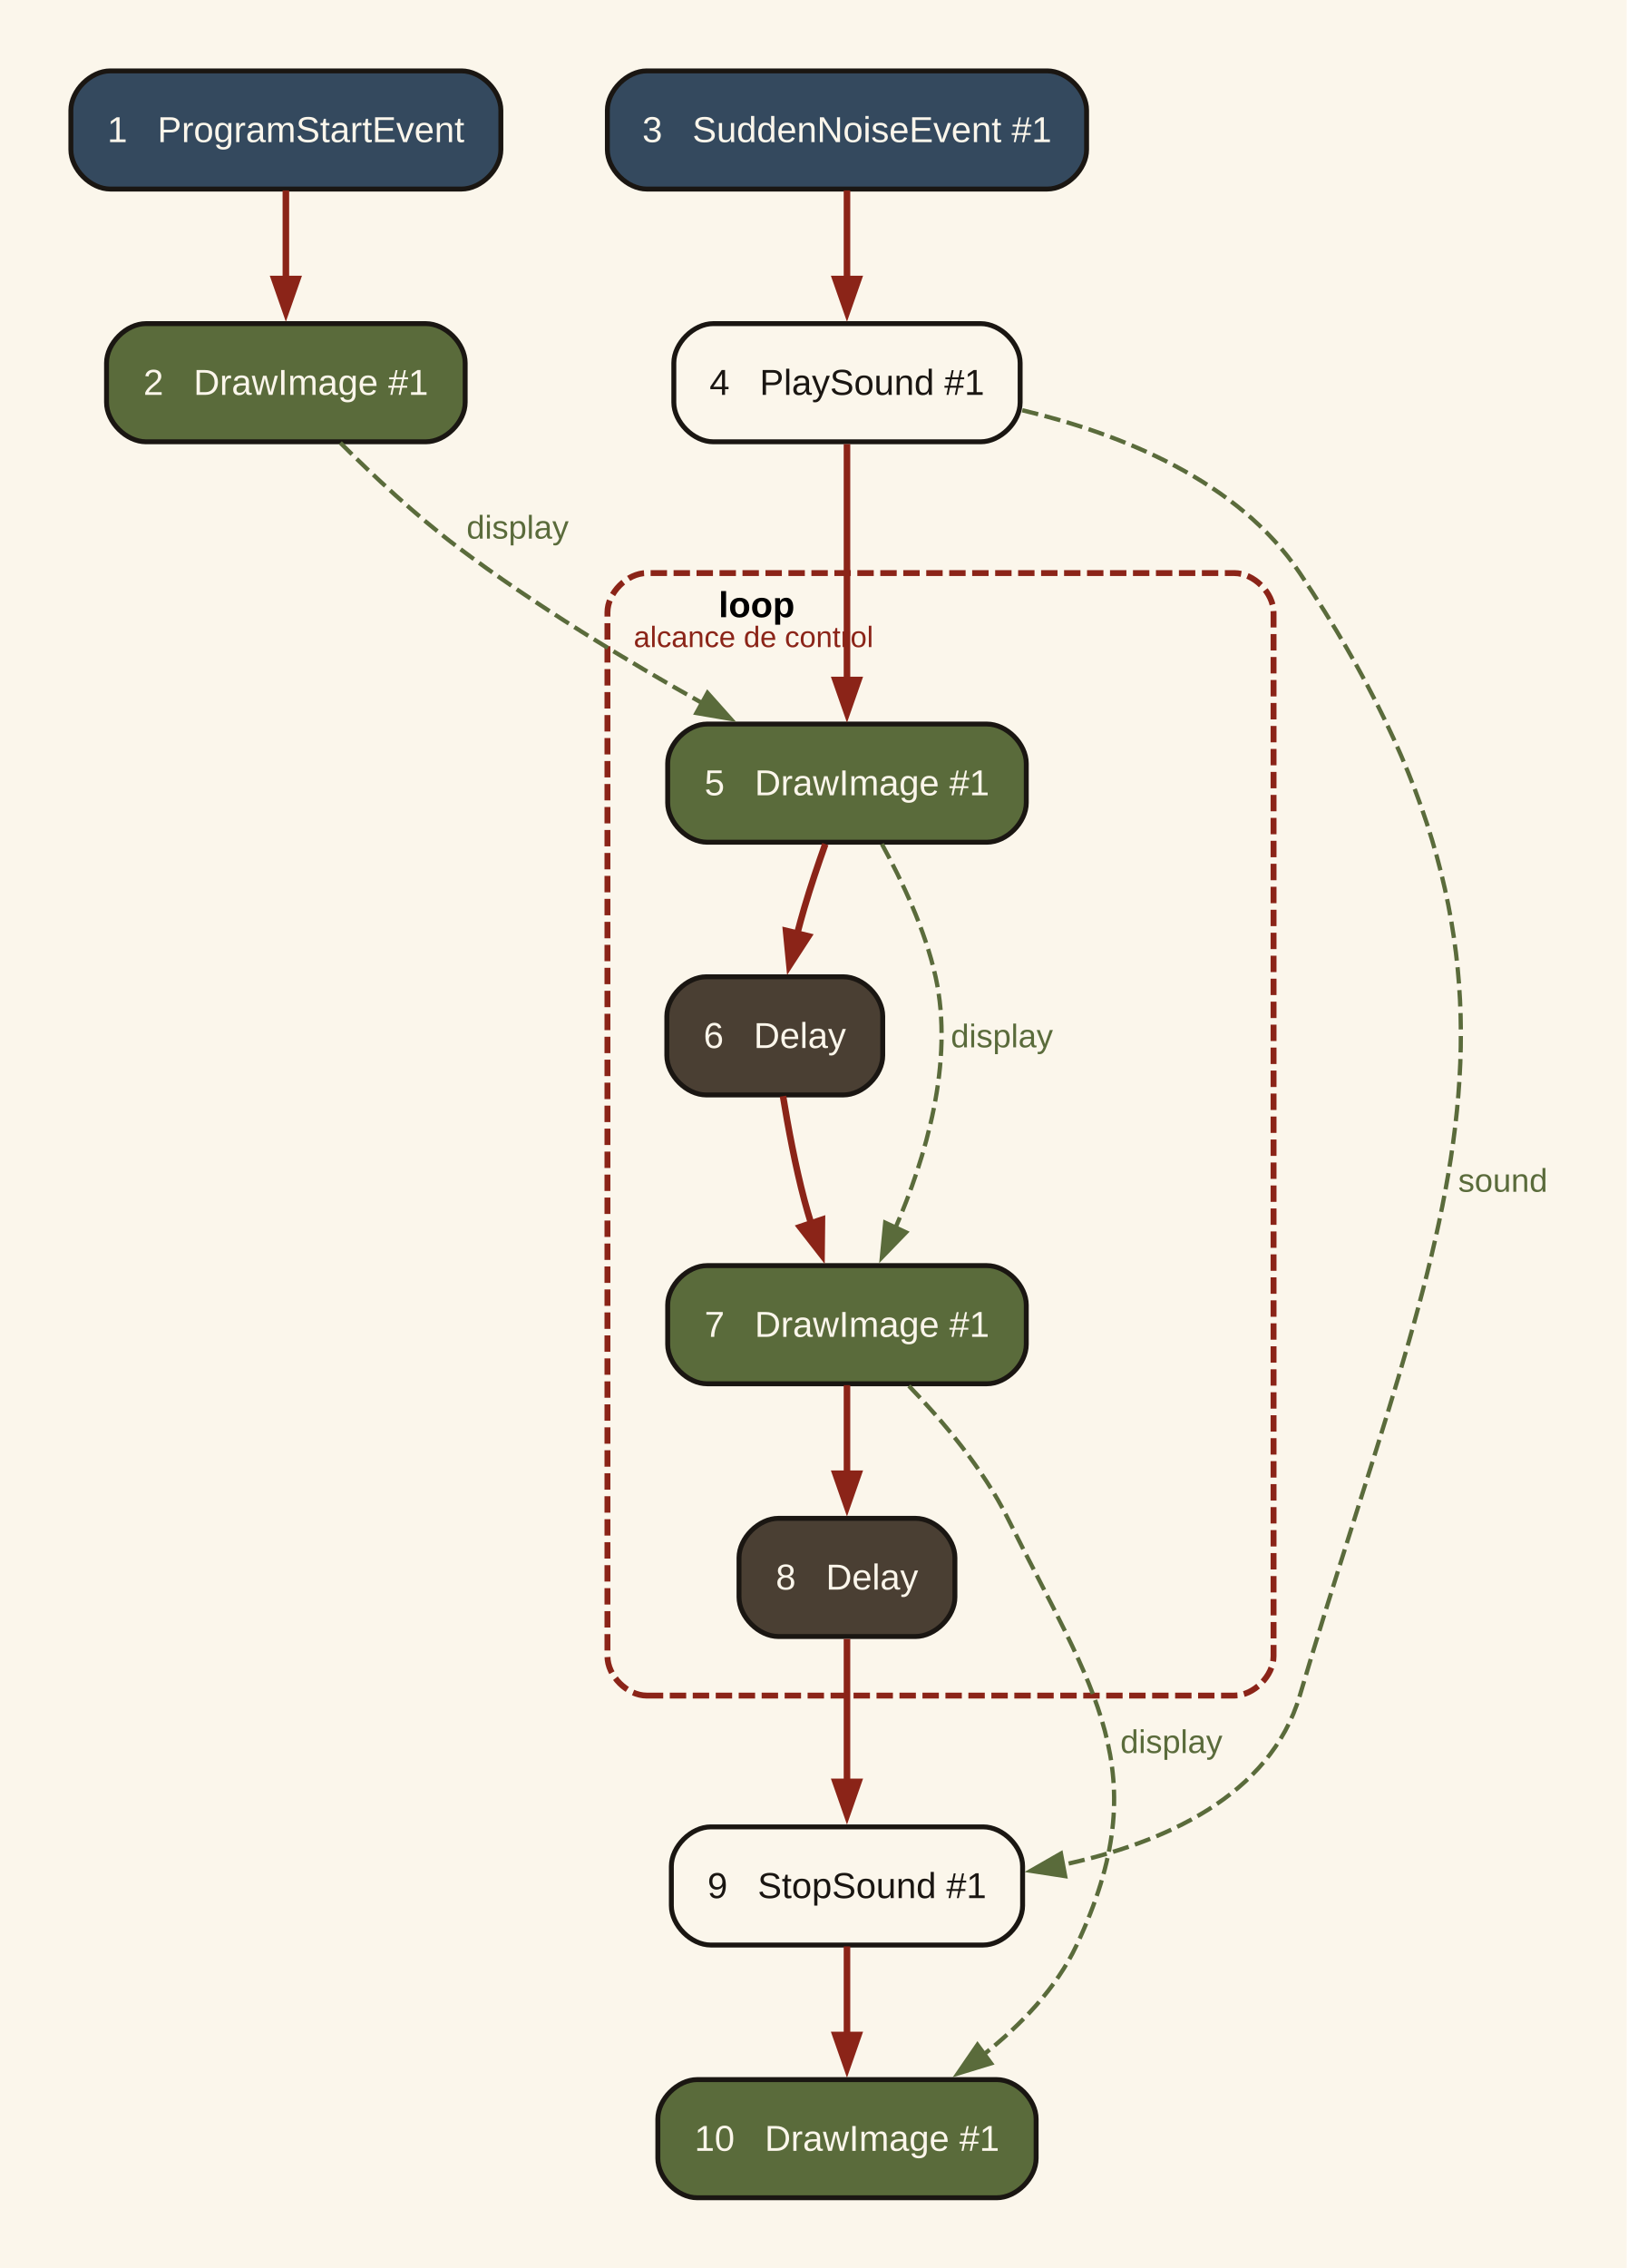
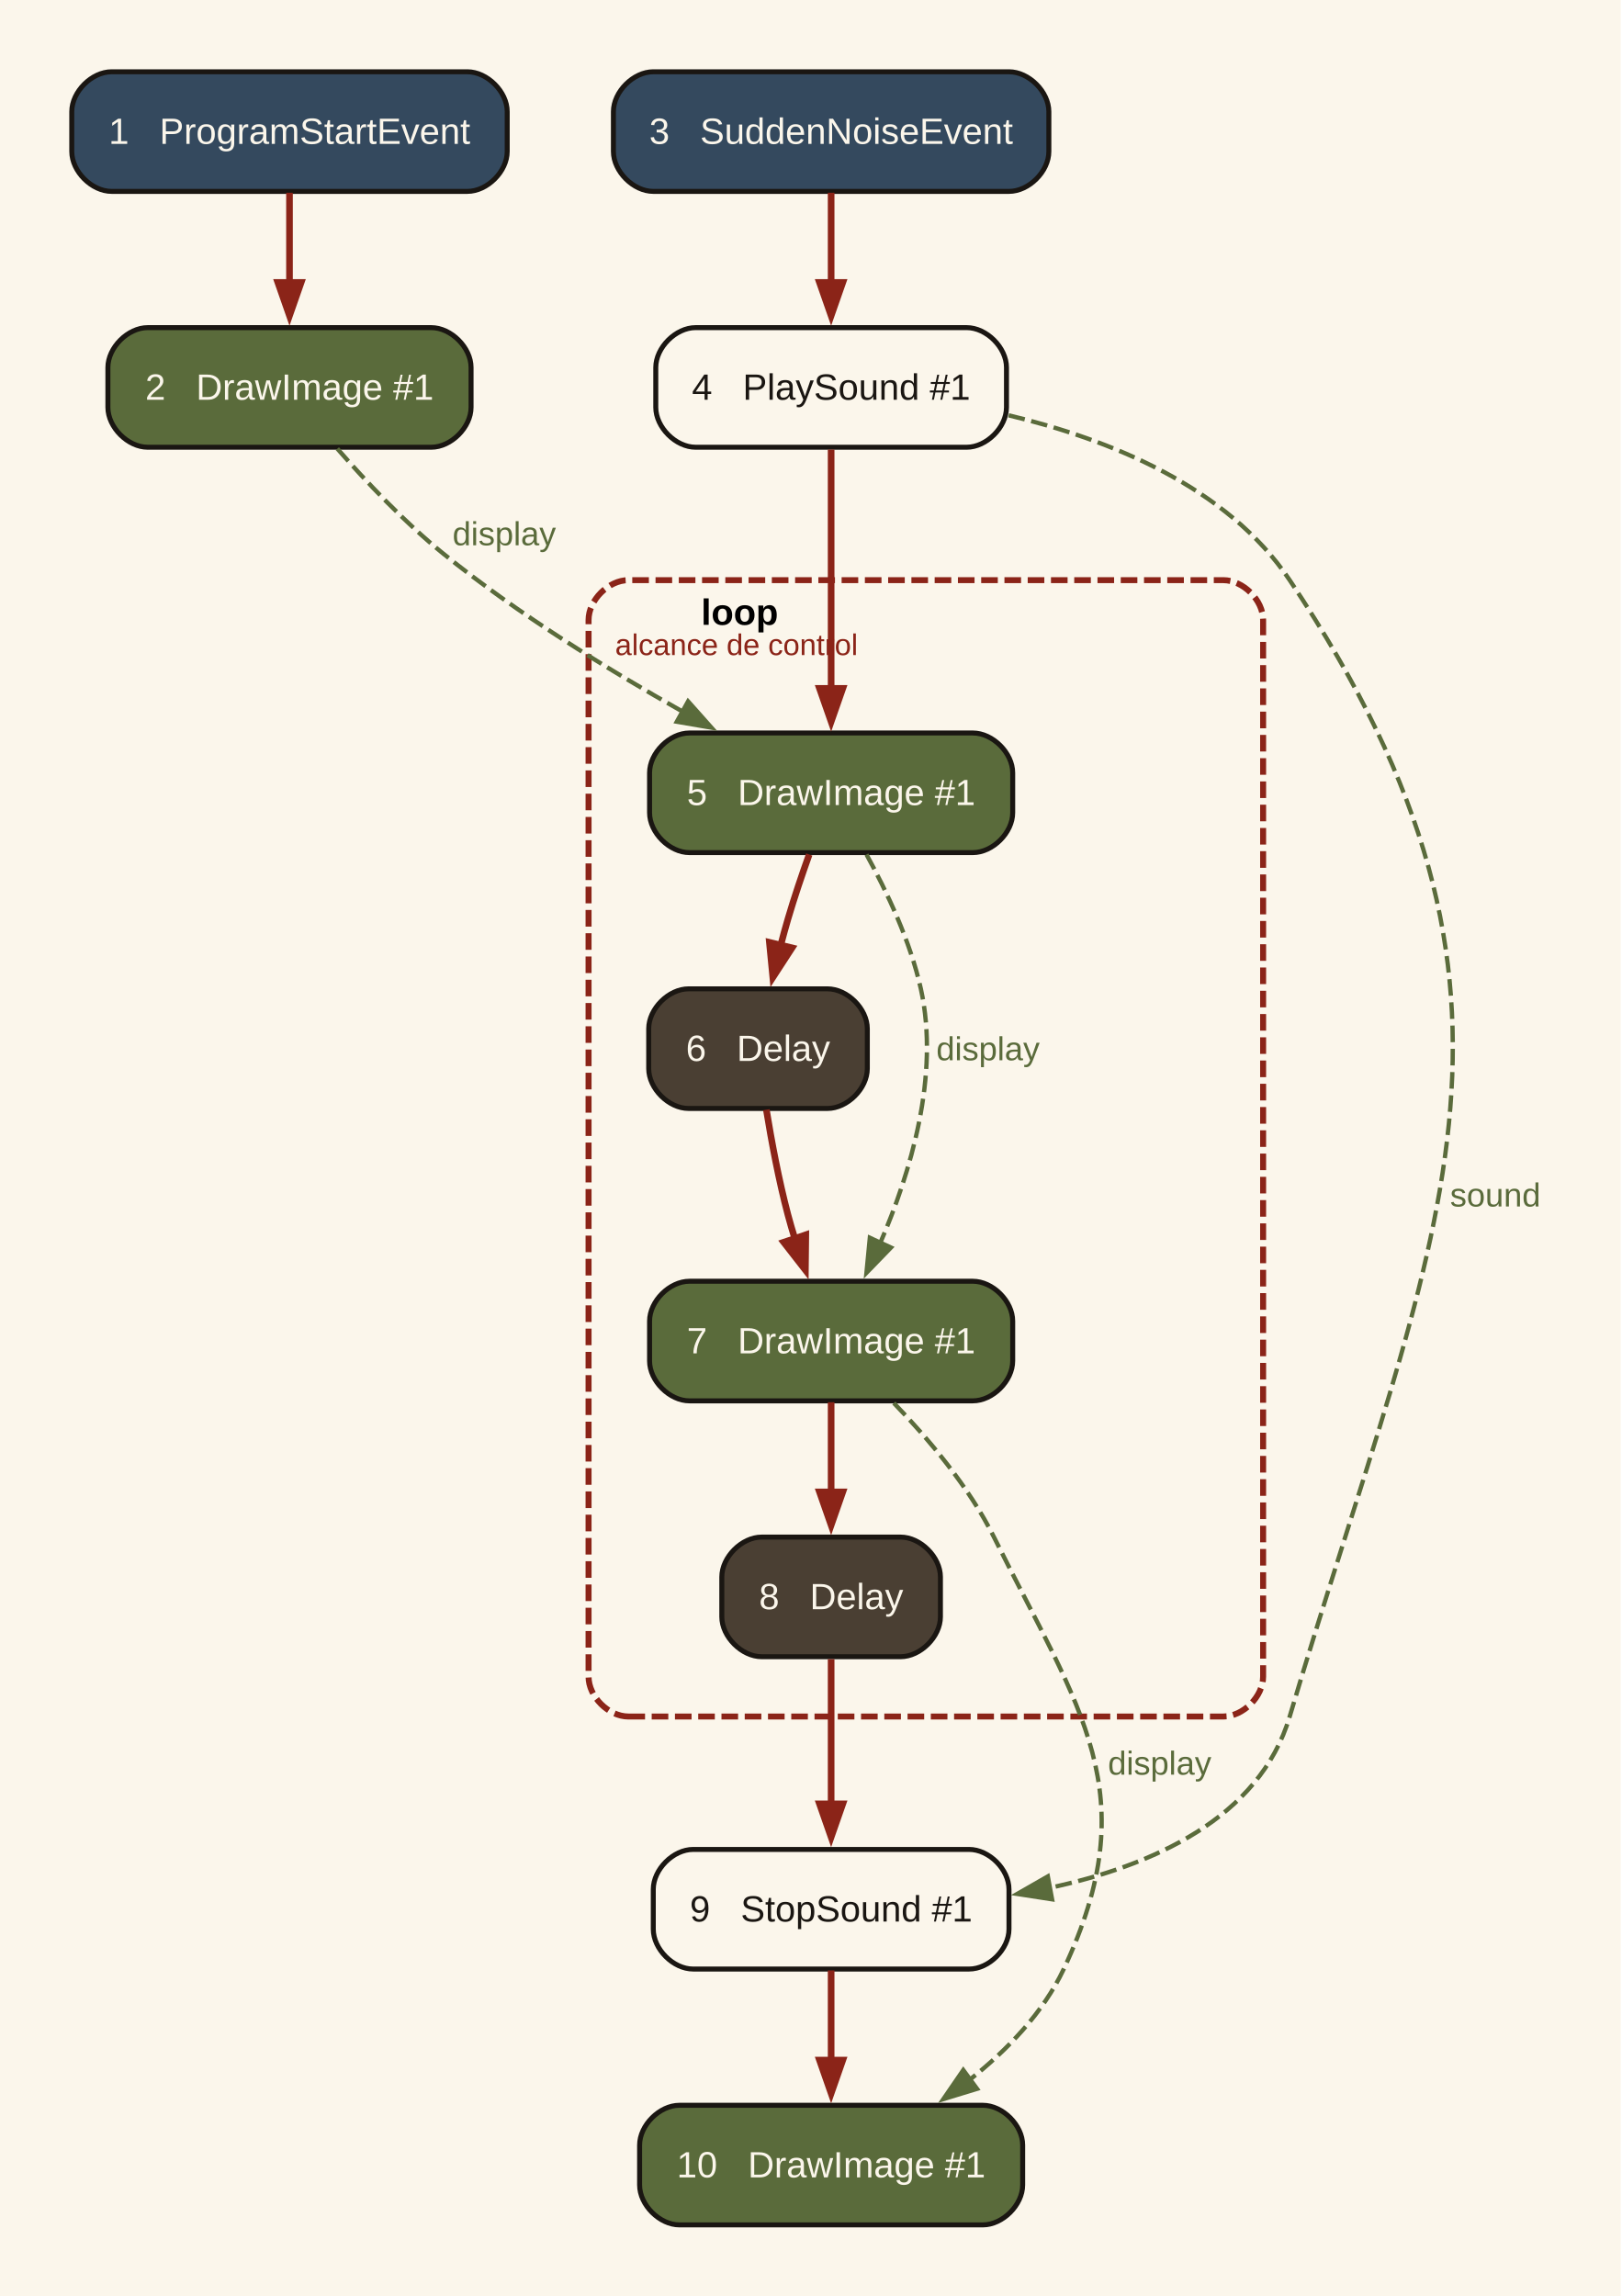
- <svg xmlns="http://www.w3.org/2000/svg" width="496pt" height="691pt" viewBox="0.00 0.00 496.00 691.00">
+ <svg xmlns="http://www.w3.org/2000/svg" width="488pt" height="691pt" viewBox="0.00 0.00 488.00 691.00">
  <g id="graph0" class="graph" transform="scale(1 1) rotate(0) translate(21.6 669.6)">
-     <polygon fill="#fbf6eb" stroke="none" points="-21.6,21.6 -21.6,-669.6 474.13,-669.6 474.13,21.6 -21.6,21.6" />
+     <polygon fill="#fbf6eb" stroke="none" points="-21.6,21.6 -21.6,-669.6 466.13,-669.6 466.13,21.6 -21.6,21.6" />
    <g id="clust1" class="cluster">
-       <path fill="#fbf6eb" stroke="#8b2418" stroke-width="1.8" stroke-dasharray="5,2" d="M175.52,-153C175.52,-153 354.52,-153 354.52,-153 360.52,-153 366.52,-159 366.52,-165 366.52,-165 366.52,-483 366.52,-483 366.52,-489 360.52,-495 354.52,-495 354.52,-495 175.52,-495 175.52,-495 169.52,-495 163.52,-489 163.52,-483 163.52,-483 163.52,-165 163.52,-165 163.52,-159 169.52,-153 175.52,-153" />
-       <text xml:space="preserve" text-anchor="start" x="197.39" y="-481.55" font-family="Arial" font-weight="bold" font-size="11.00">loop</text>
-       <text xml:space="preserve" text-anchor="start" x="171.52" y="-472.45" font-family="Arial" font-size="9.00" fill="#8b2418">alcance de control</text>
+       <path fill="#fbf6eb" stroke="#8b2418" stroke-width="1.8" stroke-dasharray="5,2" d="M167.52,-153C167.52,-153 346.52,-153 346.52,-153 352.52,-153 358.52,-159 358.52,-165 358.52,-165 358.52,-483 358.52,-483 358.52,-489 352.52,-495 346.52,-495 346.52,-495 167.52,-495 167.52,-495 161.52,-495 155.52,-489 155.52,-483 155.52,-483 155.52,-165 155.52,-165 155.52,-159 161.52,-153 167.52,-153" />
+       <text xml:space="preserve" text-anchor="start" x="189.39" y="-481.55" font-family="Arial" font-weight="bold" font-size="11.00">loop</text>
+       <text xml:space="preserve" text-anchor="start" x="163.52" y="-472.45" font-family="Arial" font-size="9.00" fill="#8b2418">alcance de control</text>
    </g>
    <g id="node1" class="node">
      <path fill="#34495e" stroke="#1a1612" stroke-width="1.5" d="M119.04,-648C119.04,-648 12,-648 12,-648 6,-648 0,-642 0,-636 0,-636 0,-624 0,-624 0,-618 6,-612 12,-612 12,-612 119.04,-612 119.04,-612 125.04,-612 131.04,-618 131.04,-624 131.04,-624 131.04,-636 131.04,-636 131.04,-642 125.04,-648 119.04,-648" />
      <text xml:space="preserve" text-anchor="middle" x="65.52" y="-626.3" font-family="Arial" font-size="11.00" fill="#fbf6eb">1   ProgramStartEvent</text>
    </g>
    <g id="node2" class="node">
      <path fill="#5a6b3b" stroke="#1a1612" stroke-width="1.5" d="M108.16,-571C108.16,-571 22.87,-571 22.87,-571 16.87,-571 10.87,-565 10.87,-559 10.87,-559 10.87,-547 10.87,-547 10.87,-541 16.87,-535 22.87,-535 22.87,-535 108.16,-535 108.16,-535 114.16,-535 120.16,-541 120.16,-547 120.16,-547 120.16,-559 120.16,-559 120.16,-565 114.16,-571 108.16,-571" />
      <text xml:space="preserve" text-anchor="middle" x="65.52" y="-549.3" font-family="Arial" font-size="11.00" fill="#fbf6eb">2   DrawImage #1</text>
    </g>
    <g id="edge1" class="edge">
      <path fill="none" stroke="#8b2418" stroke-width="2" d="M65.52,-611.6C65.52,-603.52 65.52,-593.67 65.52,-584.42" />
      <polygon fill="#8b2418" stroke="#8b2418" stroke-width="2" points="69.02,-584.59 65.52,-574.59 62.02,-584.59 69.02,-584.59" />
    </g>
    <g id="node7" class="node">
-       <path fill="#5a6b3b" stroke="#1a1612" stroke-width="1.5" d="M279.16,-449C279.16,-449 193.88,-449 193.88,-449 187.88,-449 181.88,-443 181.88,-437 181.88,-437 181.88,-425 181.88,-425 181.88,-419 187.88,-413 193.88,-413 193.88,-413 279.16,-413 279.16,-413 285.16,-413 291.16,-419 291.16,-425 291.16,-425 291.16,-437 291.16,-437 291.16,-443 285.16,-449 279.16,-449" />
-       <text xml:space="preserve" text-anchor="middle" x="236.52" y="-427.3" font-family="Arial" font-size="11.00" fill="#fbf6eb">5   DrawImage #1</text>
+       <path fill="#5a6b3b" stroke="#1a1612" stroke-width="1.5" d="M271.16,-449C271.16,-449 185.88,-449 185.88,-449 179.88,-449 173.88,-443 173.88,-437 173.88,-437 173.88,-425 173.88,-425 173.88,-419 179.88,-413 185.88,-413 185.88,-413 271.16,-413 271.16,-413 277.16,-413 283.16,-419 283.16,-425 283.16,-425 283.16,-437 283.16,-437 283.16,-443 277.16,-449 271.16,-449" />
+       <text xml:space="preserve" text-anchor="middle" x="228.52" y="-427.3" font-family="Arial" font-size="11.00" fill="#fbf6eb">5   DrawImage #1</text>
    </g>
    <g id="edge2" class="edge">
-       <path fill="none" stroke="#5a6b3b" stroke-width="1.3" stroke-dasharray="5,2" d="M82.11,-534.69C92,-524.83 105.06,-512.58 117.77,-503 141.3,-485.25 169.56,-468.21 192.6,-455.27" />
-       <polygon fill="#5a6b3b" stroke="#5a6b3b" stroke-width="1.3" points="194.02,-458.49 201.07,-450.58 190.63,-452.36 194.02,-458.49" />
-       <text xml:space="preserve" text-anchor="middle" x="136.14" y="-505.5" font-family="Arial" font-size="10.00" fill="#5a6b3b"> display </text>
+       <path fill="none" stroke="#5a6b3b" stroke-width="1.3" stroke-dasharray="5,2" d="M79.92,-534.56C88.57,-524.67 100.13,-512.42 111.77,-503 134.06,-484.96 161.32,-468.13 183.9,-455.39" />
+       <polygon fill="#5a6b3b" stroke="#5a6b3b" stroke-width="1.3" points="185.47,-458.52 192.51,-450.61 182.07,-452.4 185.47,-458.52" />
+       <text xml:space="preserve" text-anchor="middle" x="130.14" y="-505.5" font-family="Arial" font-size="10.00" fill="#5a6b3b"> display </text>
    </g>
    <g id="node3" class="node">
-       <path fill="#34495e" stroke="#1a1612" stroke-width="1.5" d="M297.54,-648C297.54,-648 175.5,-648 175.5,-648 169.5,-648 163.5,-642 163.5,-636 163.5,-636 163.5,-624 163.5,-624 163.5,-618 169.5,-612 175.5,-612 175.5,-612 297.54,-612 297.54,-612 303.54,-612 309.54,-618 309.54,-624 309.54,-624 309.54,-636 309.54,-636 309.54,-642 303.54,-648 297.54,-648" />
-       <text xml:space="preserve" text-anchor="middle" x="236.52" y="-626.3" font-family="Arial" font-size="11.00" fill="#fbf6eb">3   SuddenNoiseEvent #1</text>
+       <path fill="#34495e" stroke="#1a1612" stroke-width="1.5" d="M282.04,-648C282.04,-648 175,-648 175,-648 169,-648 163,-642 163,-636 163,-636 163,-624 163,-624 163,-618 169,-612 175,-612 175,-612 282.04,-612 282.04,-612 288.04,-612 294.04,-618 294.04,-624 294.04,-624 294.04,-636 294.04,-636 294.04,-642 288.04,-648 282.04,-648" />
+       <text xml:space="preserve" text-anchor="middle" x="228.52" y="-626.3" font-family="Arial" font-size="11.00" fill="#fbf6eb">3   SuddenNoiseEvent</text>
    </g>
    <g id="node4" class="node">
-       <path fill="#fbf6eb" stroke="#1a1612" stroke-width="1.5" d="M277.29,-571C277.29,-571 195.75,-571 195.75,-571 189.75,-571 183.75,-565 183.75,-559 183.75,-559 183.75,-547 183.75,-547 183.75,-541 189.75,-535 195.75,-535 195.75,-535 277.29,-535 277.29,-535 283.29,-535 289.29,-541 289.29,-547 289.29,-547 289.29,-559 289.29,-559 289.29,-565 283.29,-571 277.29,-571" />
-       <text xml:space="preserve" text-anchor="middle" x="236.52" y="-549.3" font-family="Arial" font-size="11.00" fill="#1a1612">4   PlaySound #1</text>
+       <path fill="#fbf6eb" stroke="#1a1612" stroke-width="1.5" d="M269.29,-571C269.29,-571 187.75,-571 187.75,-571 181.75,-571 175.75,-565 175.75,-559 175.75,-559 175.75,-547 175.75,-547 175.75,-541 181.75,-535 187.75,-535 187.75,-535 269.29,-535 269.29,-535 275.29,-535 281.29,-541 281.29,-547 281.29,-547 281.29,-559 281.29,-559 281.29,-565 275.29,-571 269.29,-571" />
+       <text xml:space="preserve" text-anchor="middle" x="228.52" y="-549.3" font-family="Arial" font-size="11.00" fill="#1a1612">4   PlaySound #1</text>
    </g>
    <g id="edge3" class="edge">
-       <path fill="none" stroke="#8b2418" stroke-width="2" d="M236.52,-611.6C236.52,-603.52 236.52,-593.67 236.52,-584.42" />
-       <polygon fill="#8b2418" stroke="#8b2418" stroke-width="2" points="240.02,-584.59 236.52,-574.59 233.02,-584.59 240.02,-584.59" />
+       <path fill="none" stroke="#8b2418" stroke-width="2" d="M228.52,-611.6C228.52,-603.52 228.52,-593.67 228.52,-584.42" />
+       <polygon fill="#8b2418" stroke="#8b2418" stroke-width="2" points="232.02,-584.59 228.52,-574.59 225.02,-584.59 232.02,-584.59" />
    </g>
    <g id="node5" class="node">
-       <path fill="#fbf6eb" stroke="#1a1612" stroke-width="1.5" d="M278.04,-113C278.04,-113 195,-113 195,-113 189,-113 183,-107 183,-101 183,-101 183,-89 183,-89 183,-83 189,-77 195,-77 195,-77 278.04,-77 278.04,-77 284.04,-77 290.04,-83 290.04,-89 290.04,-89 290.04,-101 290.04,-101 290.04,-107 284.04,-113 278.04,-113" />
-       <text xml:space="preserve" text-anchor="middle" x="236.52" y="-91.3" font-family="Arial" font-size="11.00" fill="#1a1612">9   StopSound #1</text>
+       <path fill="#fbf6eb" stroke="#1a1612" stroke-width="1.5" d="M270.04,-113C270.04,-113 187,-113 187,-113 181,-113 175,-107 175,-101 175,-101 175,-89 175,-89 175,-83 181,-77 187,-77 187,-77 270.04,-77 270.04,-77 276.04,-77 282.04,-83 282.04,-89 282.04,-89 282.04,-101 282.04,-101 282.04,-107 276.04,-113 270.04,-113" />
+       <text xml:space="preserve" text-anchor="middle" x="228.52" y="-91.3" font-family="Arial" font-size="11.00" fill="#1a1612">9   StopSound #1</text>
    </g>
    <g id="edge5" class="edge">
-       <path fill="none" stroke="#5a6b3b" stroke-width="1.3" stroke-dasharray="5,2" d="M289.94,-544.61C320.22,-537.38 355.71,-523.12 374.52,-495 459.03,-368.66 417.72,-298.73 374.52,-153 365.43,-122.34 333.06,-108 301.96,-101.36" />
-       <polygon fill="#5a6b3b" stroke="#5a6b3b" stroke-width="1.3" points="303.01,-97.99 292.53,-99.61 301.73,-104.88 303.01,-97.99" />
-       <text xml:space="preserve" text-anchor="middle" x="436.41" y="-306.5" font-family="Arial" font-size="10.00" fill="#5a6b3b"> sound </text>
+       <path fill="none" stroke="#5a6b3b" stroke-width="1.3" stroke-dasharray="5,2" d="M281.94,-544.61C312.22,-537.38 347.71,-523.12 366.52,-495 451.03,-368.66 409.72,-298.73 366.52,-153 357.43,-122.34 325.06,-108 293.96,-101.36" />
+       <polygon fill="#5a6b3b" stroke="#5a6b3b" stroke-width="1.3" points="295.01,-97.99 284.53,-99.61 293.73,-104.88 295.01,-97.99" />
+       <text xml:space="preserve" text-anchor="middle" x="428.41" y="-306.5" font-family="Arial" font-size="10.00" fill="#5a6b3b"> sound </text>
    </g>
    <g id="edge4" class="edge">
-       <path fill="none" stroke="#8b2418" stroke-width="2" d="M236.52,-534.29C236.52,-515.4 236.52,-485.11 236.52,-462.39" />
-       <polygon fill="#8b2418" stroke="#8b2418" stroke-width="2" points="240.02,-462.42 236.52,-452.42 233.02,-462.42 240.02,-462.42" />
+       <path fill="none" stroke="#8b2418" stroke-width="2" d="M228.52,-534.29C228.52,-515.4 228.52,-485.11 228.52,-462.39" />
+       <polygon fill="#8b2418" stroke="#8b2418" stroke-width="2" points="232.02,-462.42 228.52,-452.42 225.02,-462.42 232.02,-462.42" />
    </g>
    <g id="node6" class="node">
-       <path fill="#5a6b3b" stroke="#1a1612" stroke-width="1.5" d="M282.16,-36C282.16,-36 190.88,-36 190.88,-36 184.88,-36 178.88,-30 178.88,-24 178.88,-24 178.88,-12 178.88,-12 178.88,-6 184.88,0 190.88,0 190.88,0 282.16,0 282.16,0 288.16,0 294.16,-6 294.16,-12 294.16,-12 294.16,-24 294.16,-24 294.16,-30 288.16,-36 282.16,-36" />
-       <text xml:space="preserve" text-anchor="middle" x="236.52" y="-14.3" font-family="Arial" font-size="11.00" fill="#fbf6eb">10   DrawImage #1</text>
+       <path fill="#5a6b3b" stroke="#1a1612" stroke-width="1.5" d="M274.16,-36C274.16,-36 182.88,-36 182.88,-36 176.88,-36 170.88,-30 170.88,-24 170.88,-24 170.88,-12 170.88,-12 170.88,-6 176.88,0 182.88,0 182.88,0 274.16,0 274.16,0 280.16,0 286.16,-6 286.16,-12 286.16,-12 286.16,-24 286.16,-24 286.16,-30 280.16,-36 274.16,-36" />
+       <text xml:space="preserve" text-anchor="middle" x="228.52" y="-14.3" font-family="Arial" font-size="11.00" fill="#fbf6eb">10   DrawImage #1</text>
    </g>
    <g id="edge12" class="edge">
-       <path fill="none" stroke="#8b2418" stroke-width="2" d="M236.52,-76.6C236.52,-68.52 236.52,-58.67 236.52,-49.42" />
-       <polygon fill="#8b2418" stroke="#8b2418" stroke-width="2" points="240.02,-49.59 236.52,-39.59 233.02,-49.59 240.02,-49.59" />
+       <path fill="none" stroke="#8b2418" stroke-width="2" d="M228.52,-76.6C228.52,-68.52 228.52,-58.67 228.52,-49.42" />
+       <polygon fill="#8b2418" stroke="#8b2418" stroke-width="2" points="232.02,-49.59 228.52,-39.59 225.02,-49.59 232.02,-49.59" />
    </g>
    <g id="node8" class="node">
-       <path fill="#4a3f33" stroke="#1a1612" stroke-width="1.5" d="M235.41,-372C235.41,-372 193.62,-372 193.62,-372 187.62,-372 181.62,-366 181.62,-360 181.62,-360 181.62,-348 181.62,-348 181.62,-342 187.62,-336 193.62,-336 193.62,-336 235.41,-336 235.41,-336 241.41,-336 247.41,-342 247.41,-348 247.41,-348 247.41,-360 247.41,-360 247.41,-366 241.41,-372 235.41,-372" />
-       <text xml:space="preserve" text-anchor="middle" x="214.52" y="-350.3" font-family="Arial" font-size="11.00" fill="#fbf6eb">6   Delay</text>
+       <path fill="#4a3f33" stroke="#1a1612" stroke-width="1.5" d="M227.41,-372C227.41,-372 185.62,-372 185.62,-372 179.62,-372 173.62,-366 173.62,-360 173.62,-360 173.62,-348 173.62,-348 173.62,-342 179.62,-336 185.62,-336 185.62,-336 227.41,-336 227.41,-336 233.41,-336 239.41,-342 239.41,-348 239.41,-348 239.41,-360 239.41,-360 239.41,-366 233.41,-372 227.41,-372" />
+       <text xml:space="preserve" text-anchor="middle" x="206.52" y="-350.3" font-family="Arial" font-size="11.00" fill="#fbf6eb">6   Delay</text>
    </g>
    <g id="edge6" class="edge">
-       <path fill="none" stroke="#8b2418" stroke-width="2" d="M229.92,-412.43C227.74,-406.33 225.4,-399.4 223.52,-393 222.76,-390.41 222.02,-387.7 221.31,-384.98" />
-       <polygon fill="#8b2418" stroke="#8b2418" stroke-width="2" points="224.75,-384.33 218.98,-375.45 217.95,-385.99 224.75,-384.33" />
+       <path fill="none" stroke="#8b2418" stroke-width="2" d="M221.92,-412.43C219.74,-406.33 217.4,-399.4 215.52,-393 214.76,-390.41 214.02,-387.7 213.31,-384.98" />
+       <polygon fill="#8b2418" stroke="#8b2418" stroke-width="2" points="216.75,-384.33 210.98,-375.45 209.95,-385.99 216.75,-384.33" />
    </g>
    <g id="node9" class="node">
-       <path fill="#5a6b3b" stroke="#1a1612" stroke-width="1.5" d="M279.16,-284C279.16,-284 193.88,-284 193.88,-284 187.88,-284 181.88,-278 181.88,-272 181.88,-272 181.88,-260 181.88,-260 181.88,-254 187.88,-248 193.88,-248 193.88,-248 279.16,-248 279.16,-248 285.16,-248 291.16,-254 291.16,-260 291.16,-260 291.16,-272 291.16,-272 291.16,-278 285.16,-284 279.16,-284" />
-       <text xml:space="preserve" text-anchor="middle" x="236.52" y="-262.3" font-family="Arial" font-size="11.00" fill="#fbf6eb">7   DrawImage #1</text>
+       <path fill="#5a6b3b" stroke="#1a1612" stroke-width="1.5" d="M271.16,-284C271.16,-284 185.88,-284 185.88,-284 179.88,-284 173.88,-278 173.88,-272 173.88,-272 173.88,-260 173.88,-260 173.88,-254 179.88,-248 185.88,-248 185.88,-248 271.16,-248 271.16,-248 277.16,-248 283.16,-254 283.16,-260 283.16,-260 283.16,-272 283.16,-272 283.16,-278 277.16,-284 271.16,-284" />
+       <text xml:space="preserve" text-anchor="middle" x="228.52" y="-262.3" font-family="Arial" font-size="11.00" fill="#fbf6eb">7   DrawImage #1</text>
    </g>
    <g id="edge7" class="edge">
-       <path fill="none" stroke="#5a6b3b" stroke-width="1.3" stroke-dasharray="5,2" d="M247.16,-412.43C253.27,-401.29 260.35,-386.31 263.52,-372 269.29,-345.95 260.39,-316.56 251.3,-295.51" />
-       <polygon fill="#5a6b3b" stroke="#5a6b3b" stroke-width="1.3" points="254.52,-294.14 247.15,-286.53 248.17,-297.08 254.52,-294.14" />
-       <text xml:space="preserve" text-anchor="middle" x="283.73" y="-350.5" font-family="Arial" font-size="10.00" fill="#5a6b3b"> display </text>
+       <path fill="none" stroke="#5a6b3b" stroke-width="1.3" stroke-dasharray="5,2" d="M239.16,-412.43C245.27,-401.29 252.35,-386.31 255.52,-372 261.29,-345.95 252.39,-316.56 243.3,-295.51" />
+       <polygon fill="#5a6b3b" stroke="#5a6b3b" stroke-width="1.3" points="246.52,-294.14 239.15,-286.53 240.17,-297.08 246.52,-294.14" />
+       <text xml:space="preserve" text-anchor="middle" x="275.73" y="-350.5" font-family="Arial" font-size="10.00" fill="#5a6b3b"> display </text>
    </g>
    <g id="edge8" class="edge">
-       <path fill="none" stroke="#8b2418" stroke-width="2" d="M217.03,-335.62C218.57,-326.19 220.77,-314.37 223.52,-304 224.16,-301.58 224.89,-299.1 225.66,-296.61" />
-       <polygon fill="#8b2418" stroke="#8b2418" stroke-width="2" points="228.89,-297.98 228.77,-287.38 222.26,-295.74 228.89,-297.98" />
+       <path fill="none" stroke="#8b2418" stroke-width="2" d="M209.03,-335.62C210.57,-326.19 212.77,-314.37 215.52,-304 216.16,-301.58 216.89,-299.1 217.66,-296.61" />
+       <polygon fill="#8b2418" stroke="#8b2418" stroke-width="2" points="220.89,-297.98 220.77,-287.38 214.26,-295.74 220.89,-297.98" />
    </g>
    <g id="edge10" class="edge">
-       <path fill="none" stroke="#5a6b3b" stroke-width="1.3" stroke-dasharray="5,2" d="M255.39,-247.34C265.77,-236.61 278.02,-222.11 285.52,-207 311.54,-154.57 331.42,-129.97 306.52,-77 300.33,-63.83 289.52,-52.63 278.22,-43.68" />
-       <polygon fill="#5a6b3b" stroke="#5a6b3b" stroke-width="1.3" points="280.43,-40.96 270.29,-37.86 276.29,-46.6 280.43,-40.96" />
-       <text xml:space="preserve" text-anchor="middle" x="335.38" y="-135.5" font-family="Arial" font-size="10.00" fill="#5a6b3b"> display </text>
+       <path fill="none" stroke="#5a6b3b" stroke-width="1.3" stroke-dasharray="5,2" d="M247.39,-247.34C257.77,-236.61 270.02,-222.11 277.52,-207 303.54,-154.57 323.42,-129.97 298.52,-77 292.33,-63.83 281.52,-52.63 270.22,-43.68" />
+       <polygon fill="#5a6b3b" stroke="#5a6b3b" stroke-width="1.3" points="272.43,-40.96 262.29,-37.86 268.29,-46.6 272.43,-40.96" />
+       <text xml:space="preserve" text-anchor="middle" x="327.38" y="-135.5" font-family="Arial" font-size="10.00" fill="#5a6b3b"> display </text>
    </g>
    <g id="node10" class="node">
-       <path fill="#4a3f33" stroke="#1a1612" stroke-width="1.5" d="M257.41,-207C257.41,-207 215.62,-207 215.62,-207 209.62,-207 203.62,-201 203.62,-195 203.62,-195 203.62,-183 203.62,-183 203.62,-177 209.62,-171 215.62,-171 215.62,-171 257.41,-171 257.41,-171 263.41,-171 269.41,-177 269.41,-183 269.41,-183 269.41,-195 269.41,-195 269.41,-201 263.41,-207 257.41,-207" />
-       <text xml:space="preserve" text-anchor="middle" x="236.52" y="-185.3" font-family="Arial" font-size="11.00" fill="#fbf6eb">8   Delay</text>
+       <path fill="#4a3f33" stroke="#1a1612" stroke-width="1.5" d="M249.41,-207C249.41,-207 207.62,-207 207.62,-207 201.62,-207 195.62,-201 195.62,-195 195.62,-195 195.62,-183 195.62,-183 195.62,-177 201.62,-171 207.62,-171 207.62,-171 249.41,-171 249.41,-171 255.41,-171 261.41,-177 261.41,-183 261.41,-183 261.41,-195 261.41,-195 261.41,-201 255.41,-207 249.41,-207" />
+       <text xml:space="preserve" text-anchor="middle" x="228.52" y="-185.3" font-family="Arial" font-size="11.00" fill="#fbf6eb">8   Delay</text>
    </g>
    <g id="edge9" class="edge">
-       <path fill="none" stroke="#8b2418" stroke-width="2" d="M236.52,-247.6C236.52,-239.52 236.52,-229.67 236.52,-220.42" />
-       <polygon fill="#8b2418" stroke="#8b2418" stroke-width="2" points="240.02,-220.59 236.52,-210.59 233.02,-220.59 240.02,-220.59" />
+       <path fill="none" stroke="#8b2418" stroke-width="2" d="M228.52,-247.6C228.52,-239.52 228.52,-229.67 228.52,-220.42" />
+       <polygon fill="#8b2418" stroke="#8b2418" stroke-width="2" points="232.02,-220.59 228.52,-210.59 225.02,-220.59 232.02,-220.59" />
    </g>
    <g id="edge11" class="edge">
-       <path fill="none" stroke="#8b2418" stroke-width="2" d="M236.52,-170.26C236.52,-157.92 236.52,-141.14 236.52,-126.65" />
-       <polygon fill="#8b2418" stroke="#8b2418" stroke-width="2" points="240.02,-126.71 236.52,-116.71 233.02,-126.71 240.02,-126.71" />
+       <path fill="none" stroke="#8b2418" stroke-width="2" d="M228.52,-170.26C228.52,-157.92 228.52,-141.14 228.52,-126.65" />
+       <polygon fill="#8b2418" stroke="#8b2418" stroke-width="2" points="232.02,-126.71 228.52,-116.71 225.02,-126.71 232.02,-126.71" />
    </g>
  </g>
</svg>
